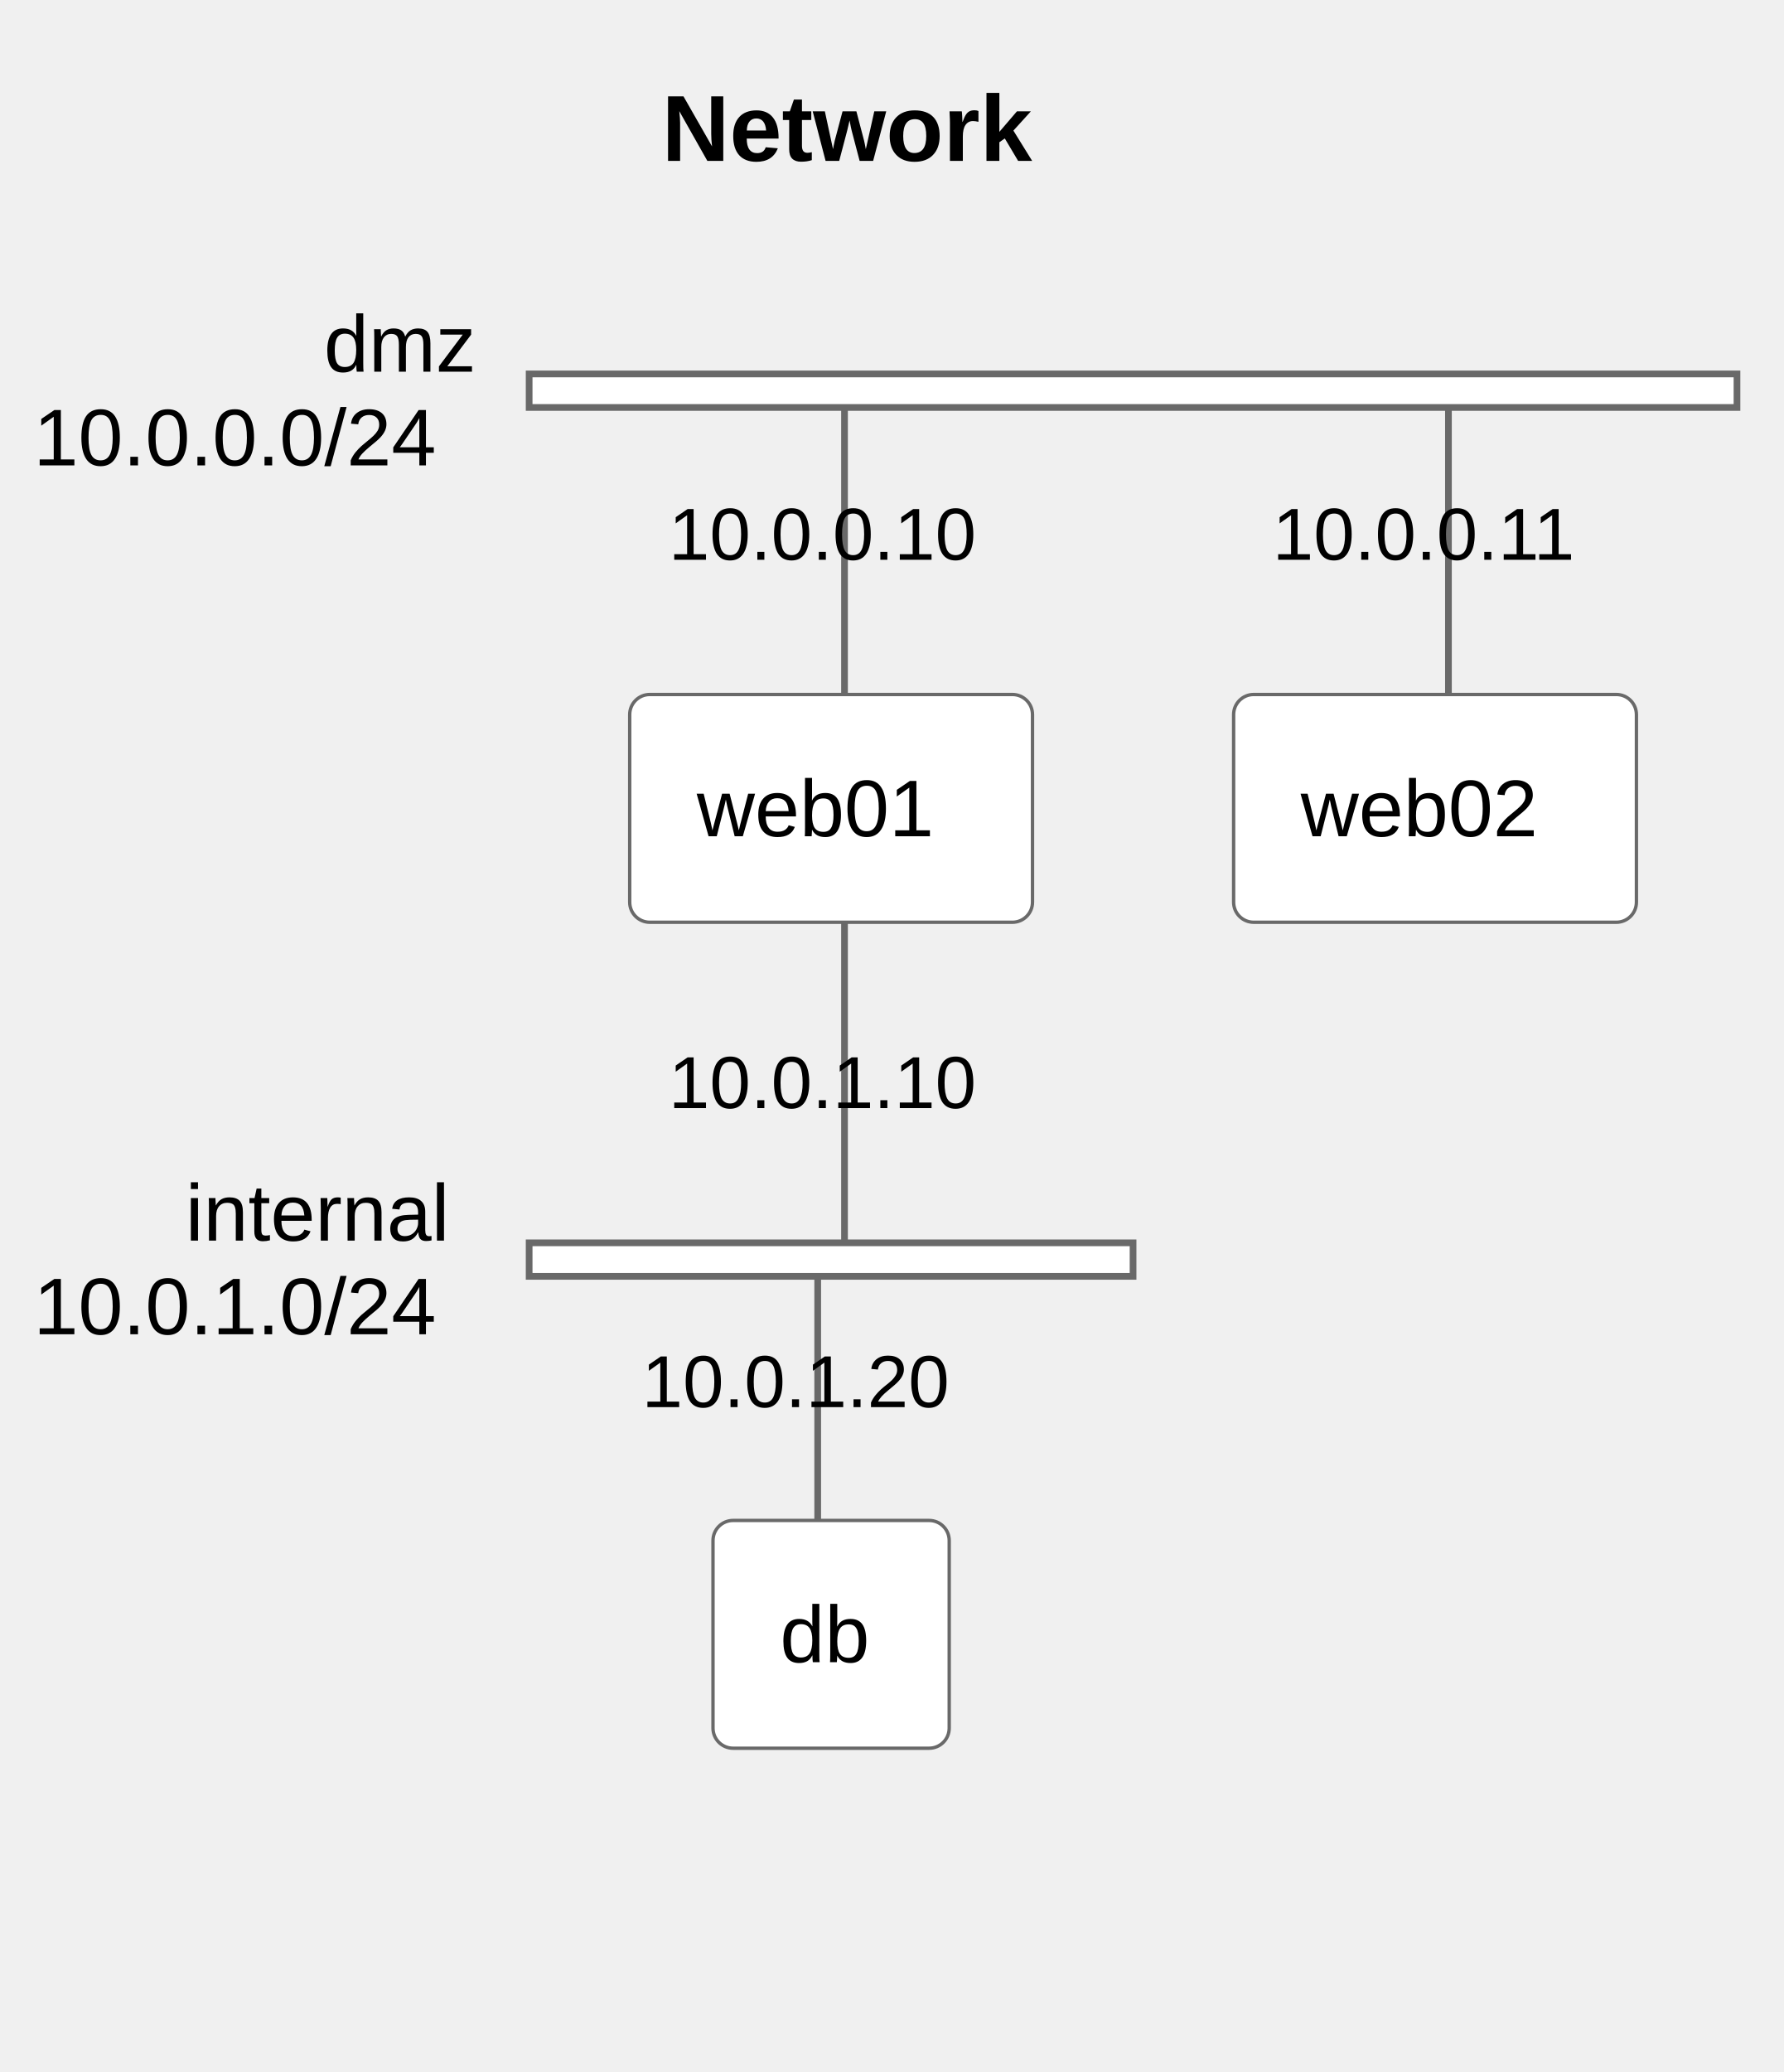
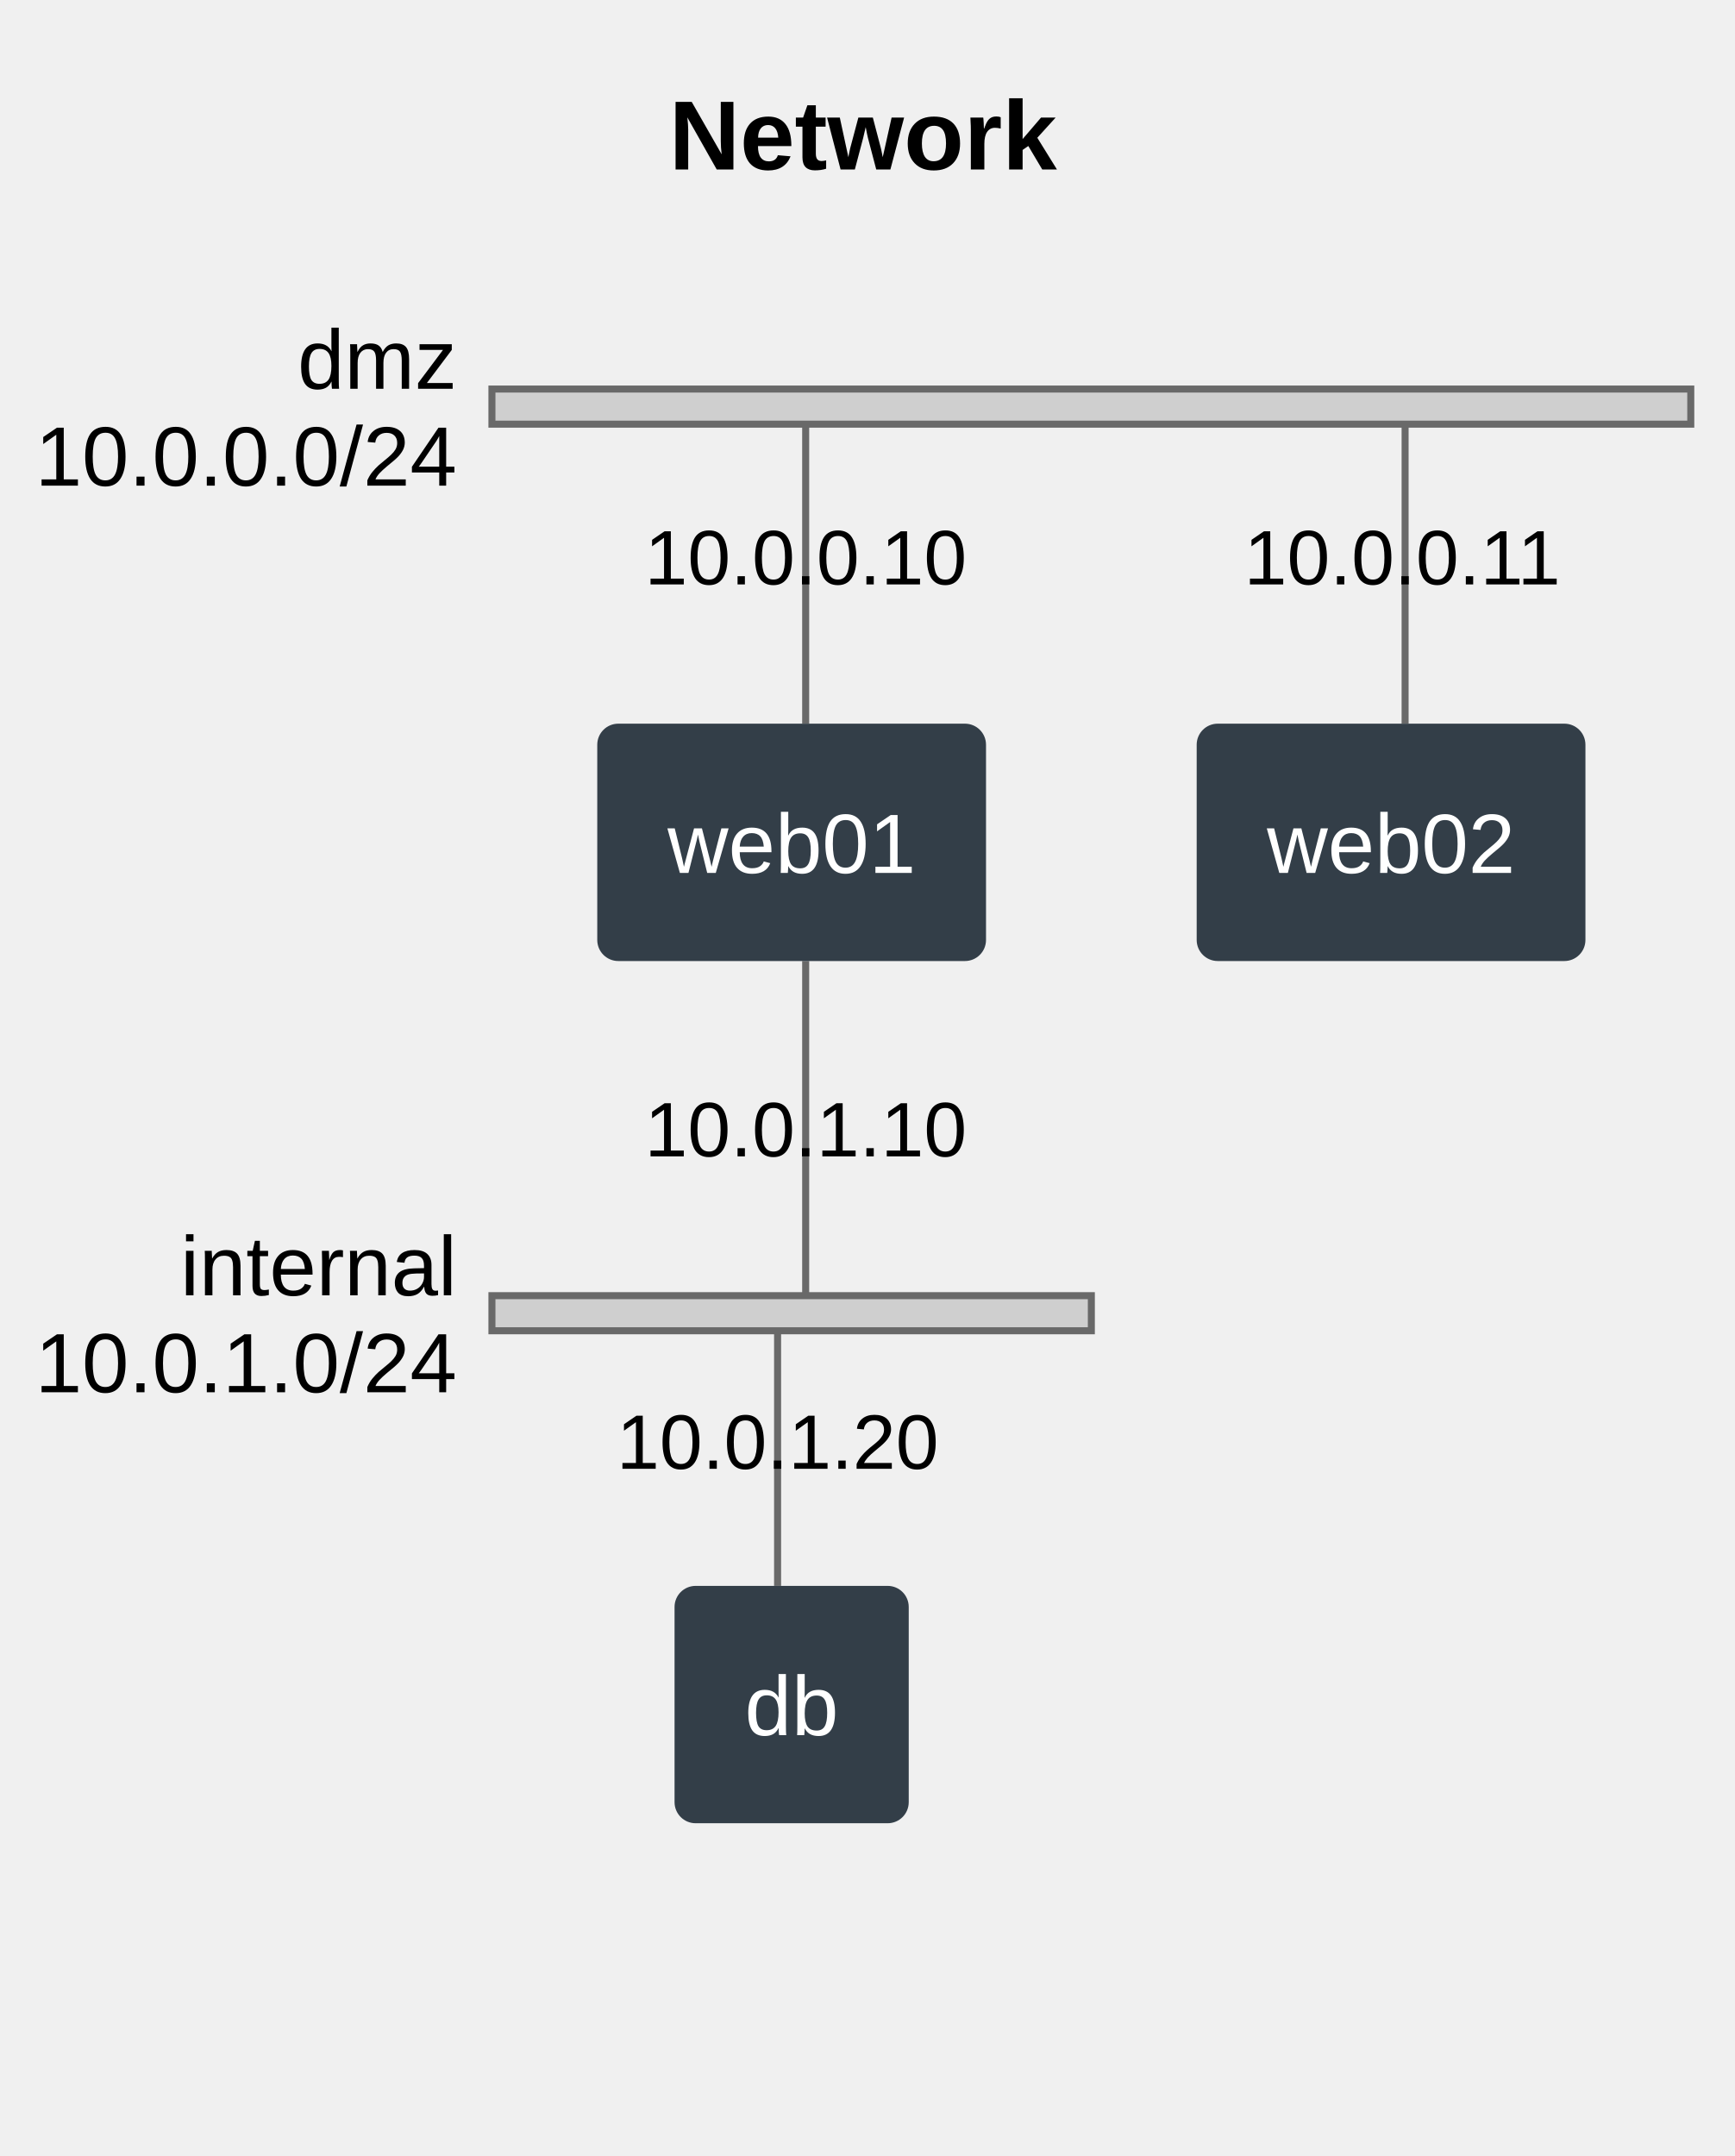
- <svg xmlns="http://www.w3.org/2000/svg" contentStyleType="text/css" data-diagram-type="NWDIAG" height="309px" preserveAspectRatio="none" style="width:266px;height:309px;background:#FFFFFF;" version="1.1" viewBox="0 0 266 309" width="266px" zoomAndPan="magnify" data-colorset="colorset1">
+ <svg xmlns="http://www.w3.org/2000/svg" contentStyleType="text/css" data-diagram-type="NWDIAG" height="307px" preserveAspectRatio="none" style="width:247px;height:307px;background:#FFFFFF;" version="1.1" viewBox="0 0 247 307" width="247px" zoomAndPan="magnify" data-native-style="scoped-solid-v2" data-source-style="bundled" data-colorset="colorset1">
  <defs />
  <g>
-     <g class="title" data-source-line="200">
-       <text fill="#000000" font-family="Arial" font-size="14" font-weight="700" lengthAdjust="spacing" textLength="66.671" x="98.713" y="23.995">Network</text>
+     <g class="title" data-source-line="565">
+       <text fill="#000000" font-family="Arial" font-size="14" font-weight="700" lengthAdjust="spacing" textLength="55.234" x="95.27" y="24.132" data-style-role="contrast-label">Network</text>
    </g>
-     <text fill="#000000" font-family="Arial" font-size="12" lengthAdjust="spacing" textLength="25.605" x="48.324" y="55.435">dmz</text>
-     <text fill="#000000" font-family="Arial" font-size="12" lengthAdjust="spacing" textLength="68.93" x="5" y="69.404">10.0.0.0/24</text>
-     <text fill="#000000" font-family="Arial" font-size="12" lengthAdjust="spacing" textLength="46.254" x="27.676" y="185.014">internal</text>
-     <text fill="#000000" font-family="Arial" font-size="12" lengthAdjust="spacing" textLength="68.93" x="5" y="198.982">10.0.1.0/24</text>
-     <rect fill="#FFFFFF" height="5" style="stroke:#696969;stroke-width:1;" width="180.168" x="78.93" y="55.766" />
-     <rect fill="#FFFFFF" height="5" style="stroke:#696969;stroke-width:1;" width="90.084" x="78.93" y="185.344" />
-     <path d="M125.972,60.766 L125.972,103.57" fill="none" style="stroke:#696969;stroke-width:1;" />
-     <text fill="#000000" font-family="Arial" font-size="11" lengthAdjust="spacing" textLength="52.481" x="99.731" y="83.476">10.0.0.10</text>
-     <path d="M125.972,137.539 L125.972,185.344" fill="none" style="stroke:#696969;stroke-width:1;" />
-     <text fill="#000000" font-family="Arial" font-size="11" lengthAdjust="spacing" textLength="52.481" x="99.731" y="165.25">10.0.1.10</text>
-     <path d="M216.056,60.766 L216.056,103.57" fill="none" style="stroke:#696969;stroke-width:1;" />
-     <text fill="#000000" font-family="Arial" font-size="11" lengthAdjust="spacing" textLength="52.481" x="189.815" y="83.476">10.0.0.11</text>
-     <path d="M121.972,190.344 L121.972,226.746" fill="none" style="stroke:#696969;stroke-width:1;" />
-     <text fill="#000000" font-family="Arial" font-size="11" lengthAdjust="spacing" textLength="52.481" x="95.731" y="209.853">10.0.1.20</text>
-     <rect fill="#FFFFFF" height="33.969" rx="3" ry="3" style="stroke:#696969;stroke-width:0.5;" width="60.084" x="93.93" y="103.57" />
-     <text fill="#000000" font-family="Arial" font-size="12" lengthAdjust="spacing" textLength="40.084" x="103.93" y="124.709">web01</text>
-     <rect fill="#FFFFFF" height="33.969" rx="3" ry="3" style="stroke:#696969;stroke-width:0.5;" width="60.084" x="184.014" y="103.57" />
-     <text fill="#000000" font-family="Arial" font-size="12" lengthAdjust="spacing" textLength="40.084" x="194.014" y="124.709">web02</text>
-     <rect fill="#FFFFFF" height="33.969" rx="3" ry="3" style="stroke:#696969;stroke-width:0.5;" width="35.234" x="106.355" y="226.746" />
-     <text fill="#000000" font-family="Arial" font-size="12" lengthAdjust="spacing" textLength="15.234" x="116.355" y="247.885">db</text>
+     <text fill="#000000" font-family="Arial" font-size="12" lengthAdjust="spacing" textLength="22.67" x="42.383" y="55.355" data-style-role="contrast-label">dmz</text>
+     <text fill="#000000" font-family="Arial" font-size="12" lengthAdjust="spacing" textLength="60.053" x="5" y="69.153" data-style-role="contrast-label">10.0.0.0/24</text>
+     <text fill="#000000" font-family="Arial" font-size="12" lengthAdjust="spacing" textLength="39.357" x="25.695" y="184.451" data-style-role="contrast-label">internal</text>
+     <text fill="#000000" font-family="Arial" font-size="12" lengthAdjust="spacing" textLength="60.053" x="5" y="198.25" data-style-role="contrast-label">10.0.1.0/24</text>
+     <rect fill="#CFCFCF" height="5" style="stroke:#696969;stroke-width:1;" width="170.723" x="70.053" y="55.398" />
+     <rect fill="#CFCFCF" height="5" style="stroke:#696969;stroke-width:1;" width="85.361" x="70.053" y="184.494" />
+     <path d="M114.733,60.398 L114.733,103.046" fill="none" style="stroke:#696969;stroke-width:1;" />
+     <text fill="#000000" font-family="Arial" font-size="11" lengthAdjust="spacing" textLength="45.874" x="91.796" y="83.215" data-style-role="contrast-label">10.0.0.10</text>
+     <path d="M114.733,136.845 L114.733,184.494" fill="none" style="stroke:#696969;stroke-width:1;" />
+     <text fill="#000000" font-family="Arial" font-size="11" lengthAdjust="spacing" textLength="45.874" x="91.796" y="164.663" data-style-role="contrast-label">10.0.1.10</text>
+     <path d="M200.095,60.398 L200.095,103.046" fill="none" style="stroke:#696969;stroke-width:1;" />
+     <text fill="#000000" font-family="Arial" font-size="11" lengthAdjust="spacing" textLength="45.874" x="177.157" y="83.215" data-style-role="contrast-label">10.0.0.11</text>
+     <path d="M110.733,189.494 L110.733,225.819" fill="none" style="stroke:#696969;stroke-width:1;" />
+     <text fill="#000000" font-family="Arial" font-size="11" lengthAdjust="spacing" textLength="45.874" x="87.796" y="209.15" data-style-role="contrast-label">10.0.1.20</text>
+     <rect fill="#333E48" height="33.799" rx="3" ry="3" width="55.361" x="85.053" y="103.046" />
+     <text fill="#ffffff" font-family="Arial" font-size="12" lengthAdjust="spacing" textLength="35.361" x="95.053" y="124.302" data-style-role="contrast-label">web01</text>
+     <rect fill="#333E48" height="33.799" rx="3" ry="3" width="55.361" x="170.414" y="103.046" />
+     <text fill="#ffffff" font-family="Arial" font-size="12" lengthAdjust="spacing" textLength="35.361" x="180.414" y="124.302" data-style-role="contrast-label">web02</text>
+     <rect fill="#333E48" height="33.799" rx="3" ry="3" width="33.348" x="96.06" y="225.819" />
+     <text fill="#ffffff" font-family="Arial" font-size="12" lengthAdjust="spacing" textLength="13.348" x="106.06" y="247.075" data-style-role="contrast-label">db</text>
  </g>
</svg>
